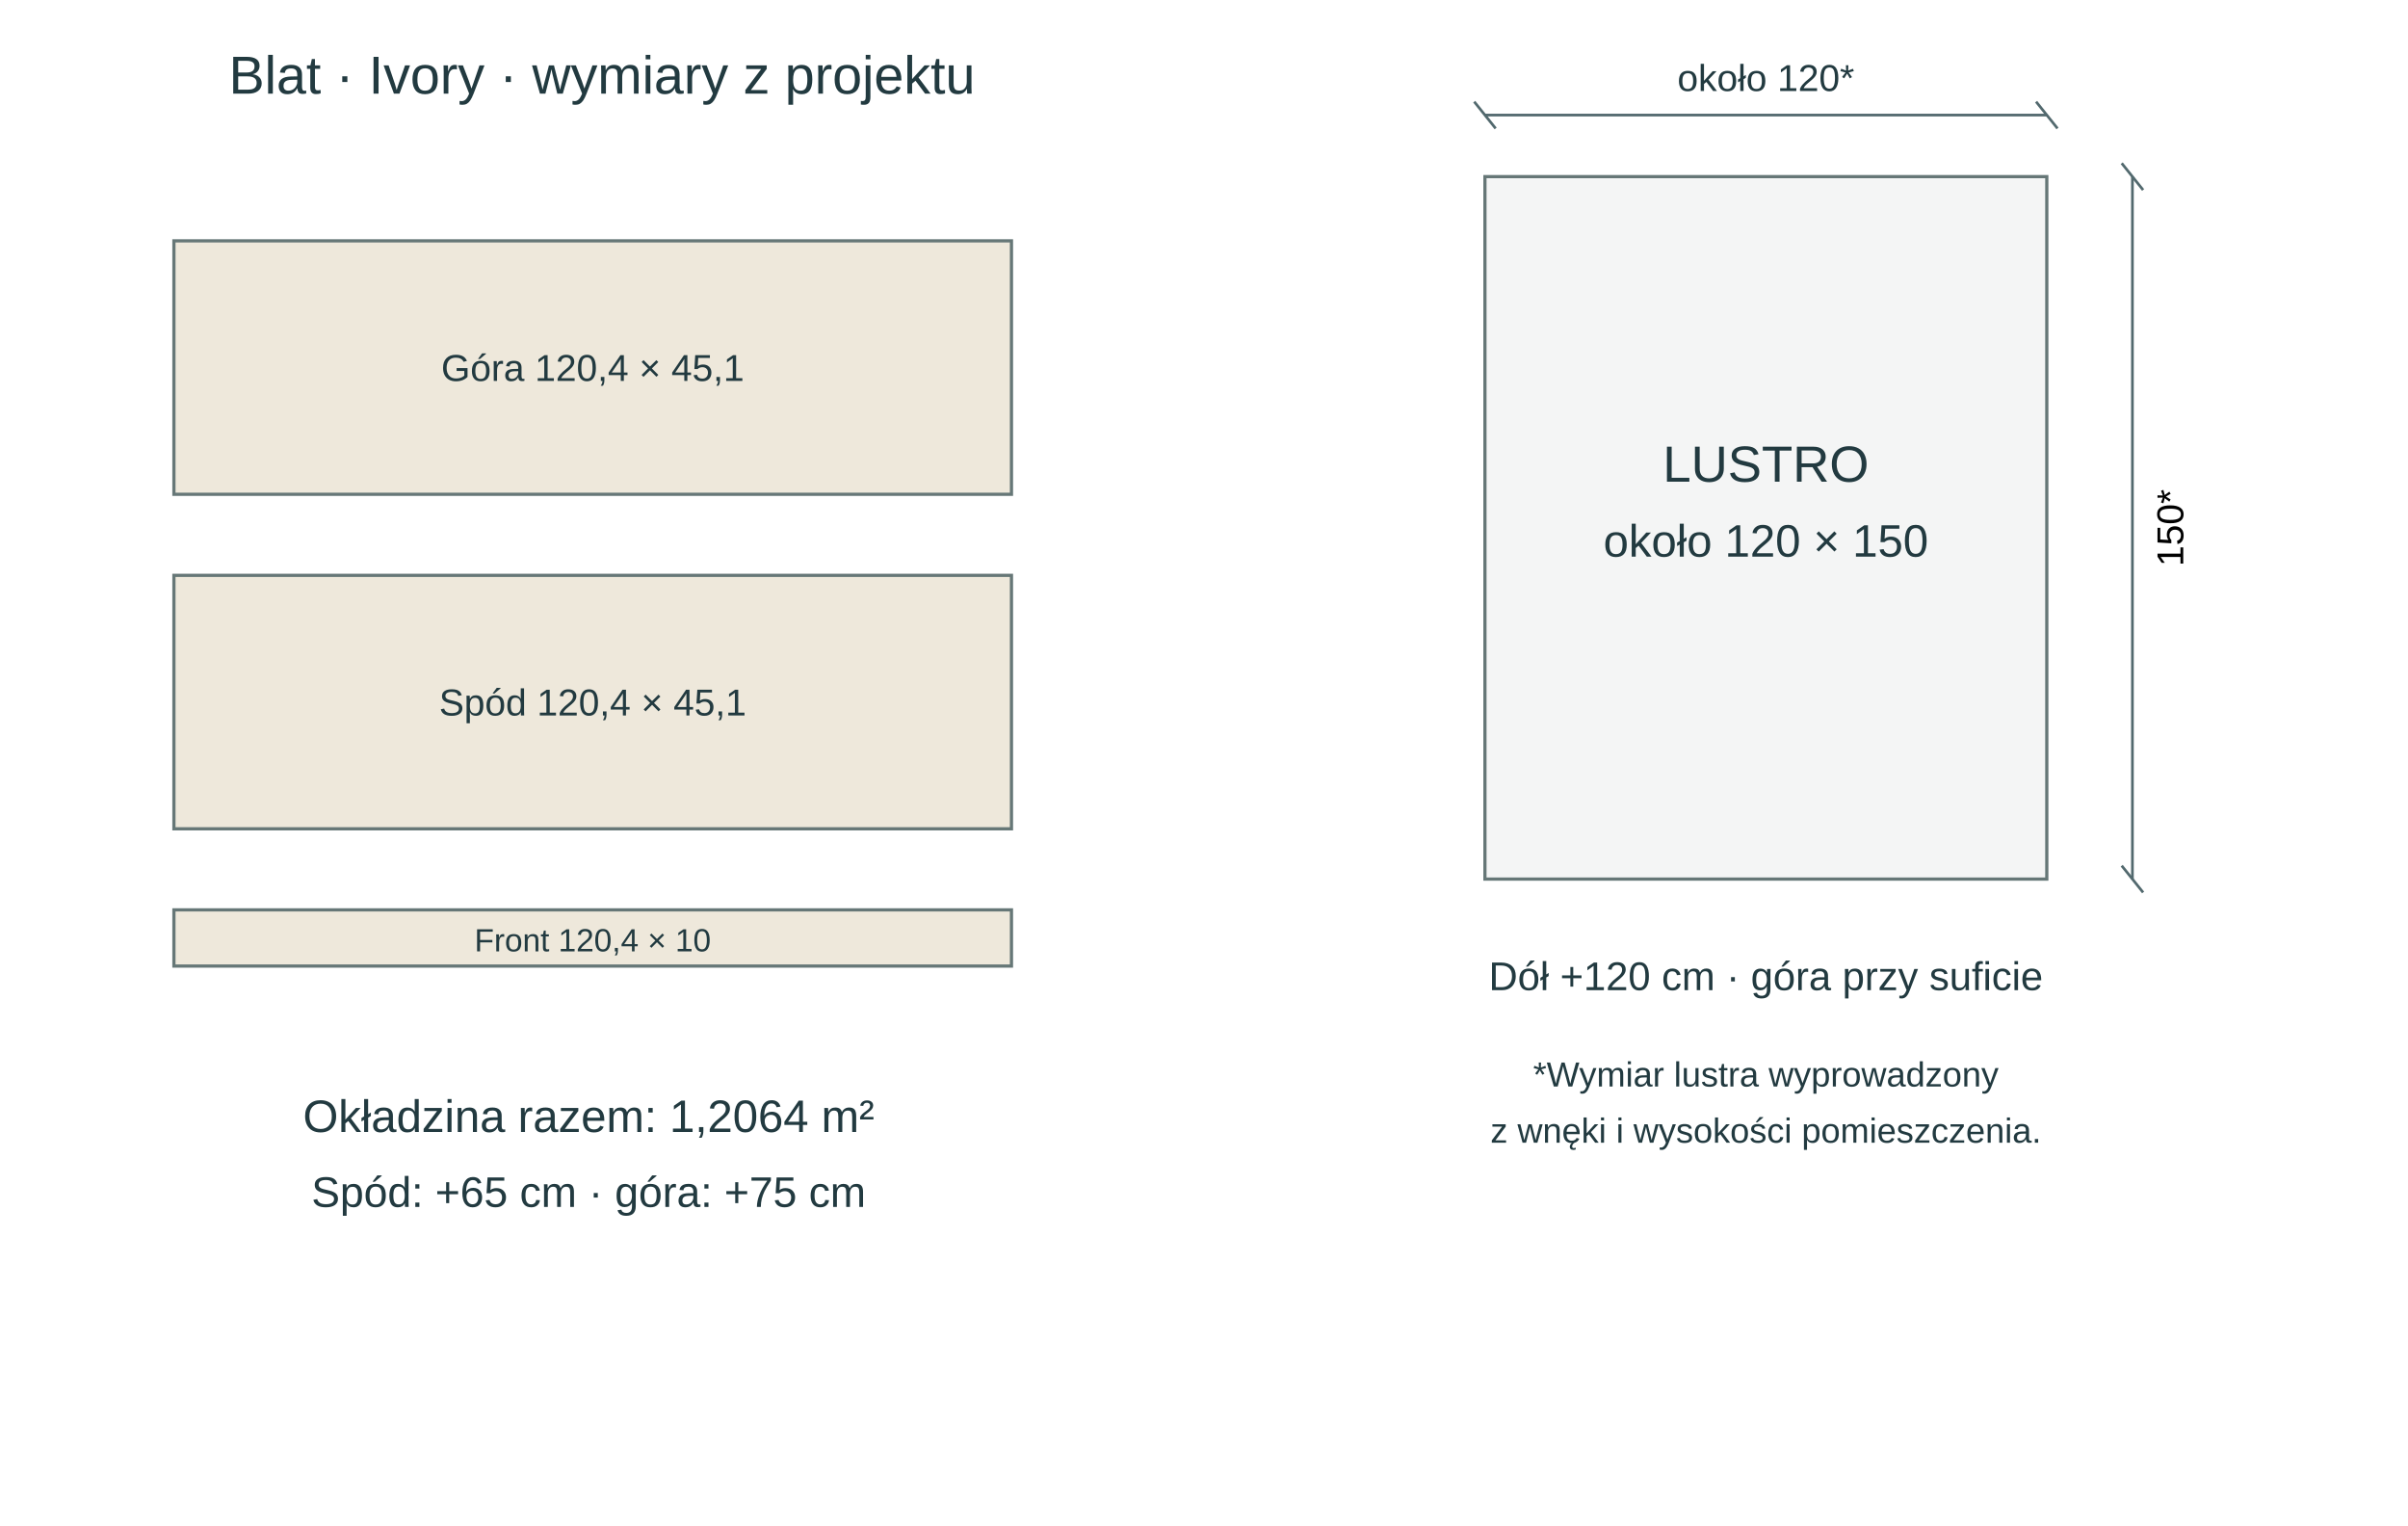
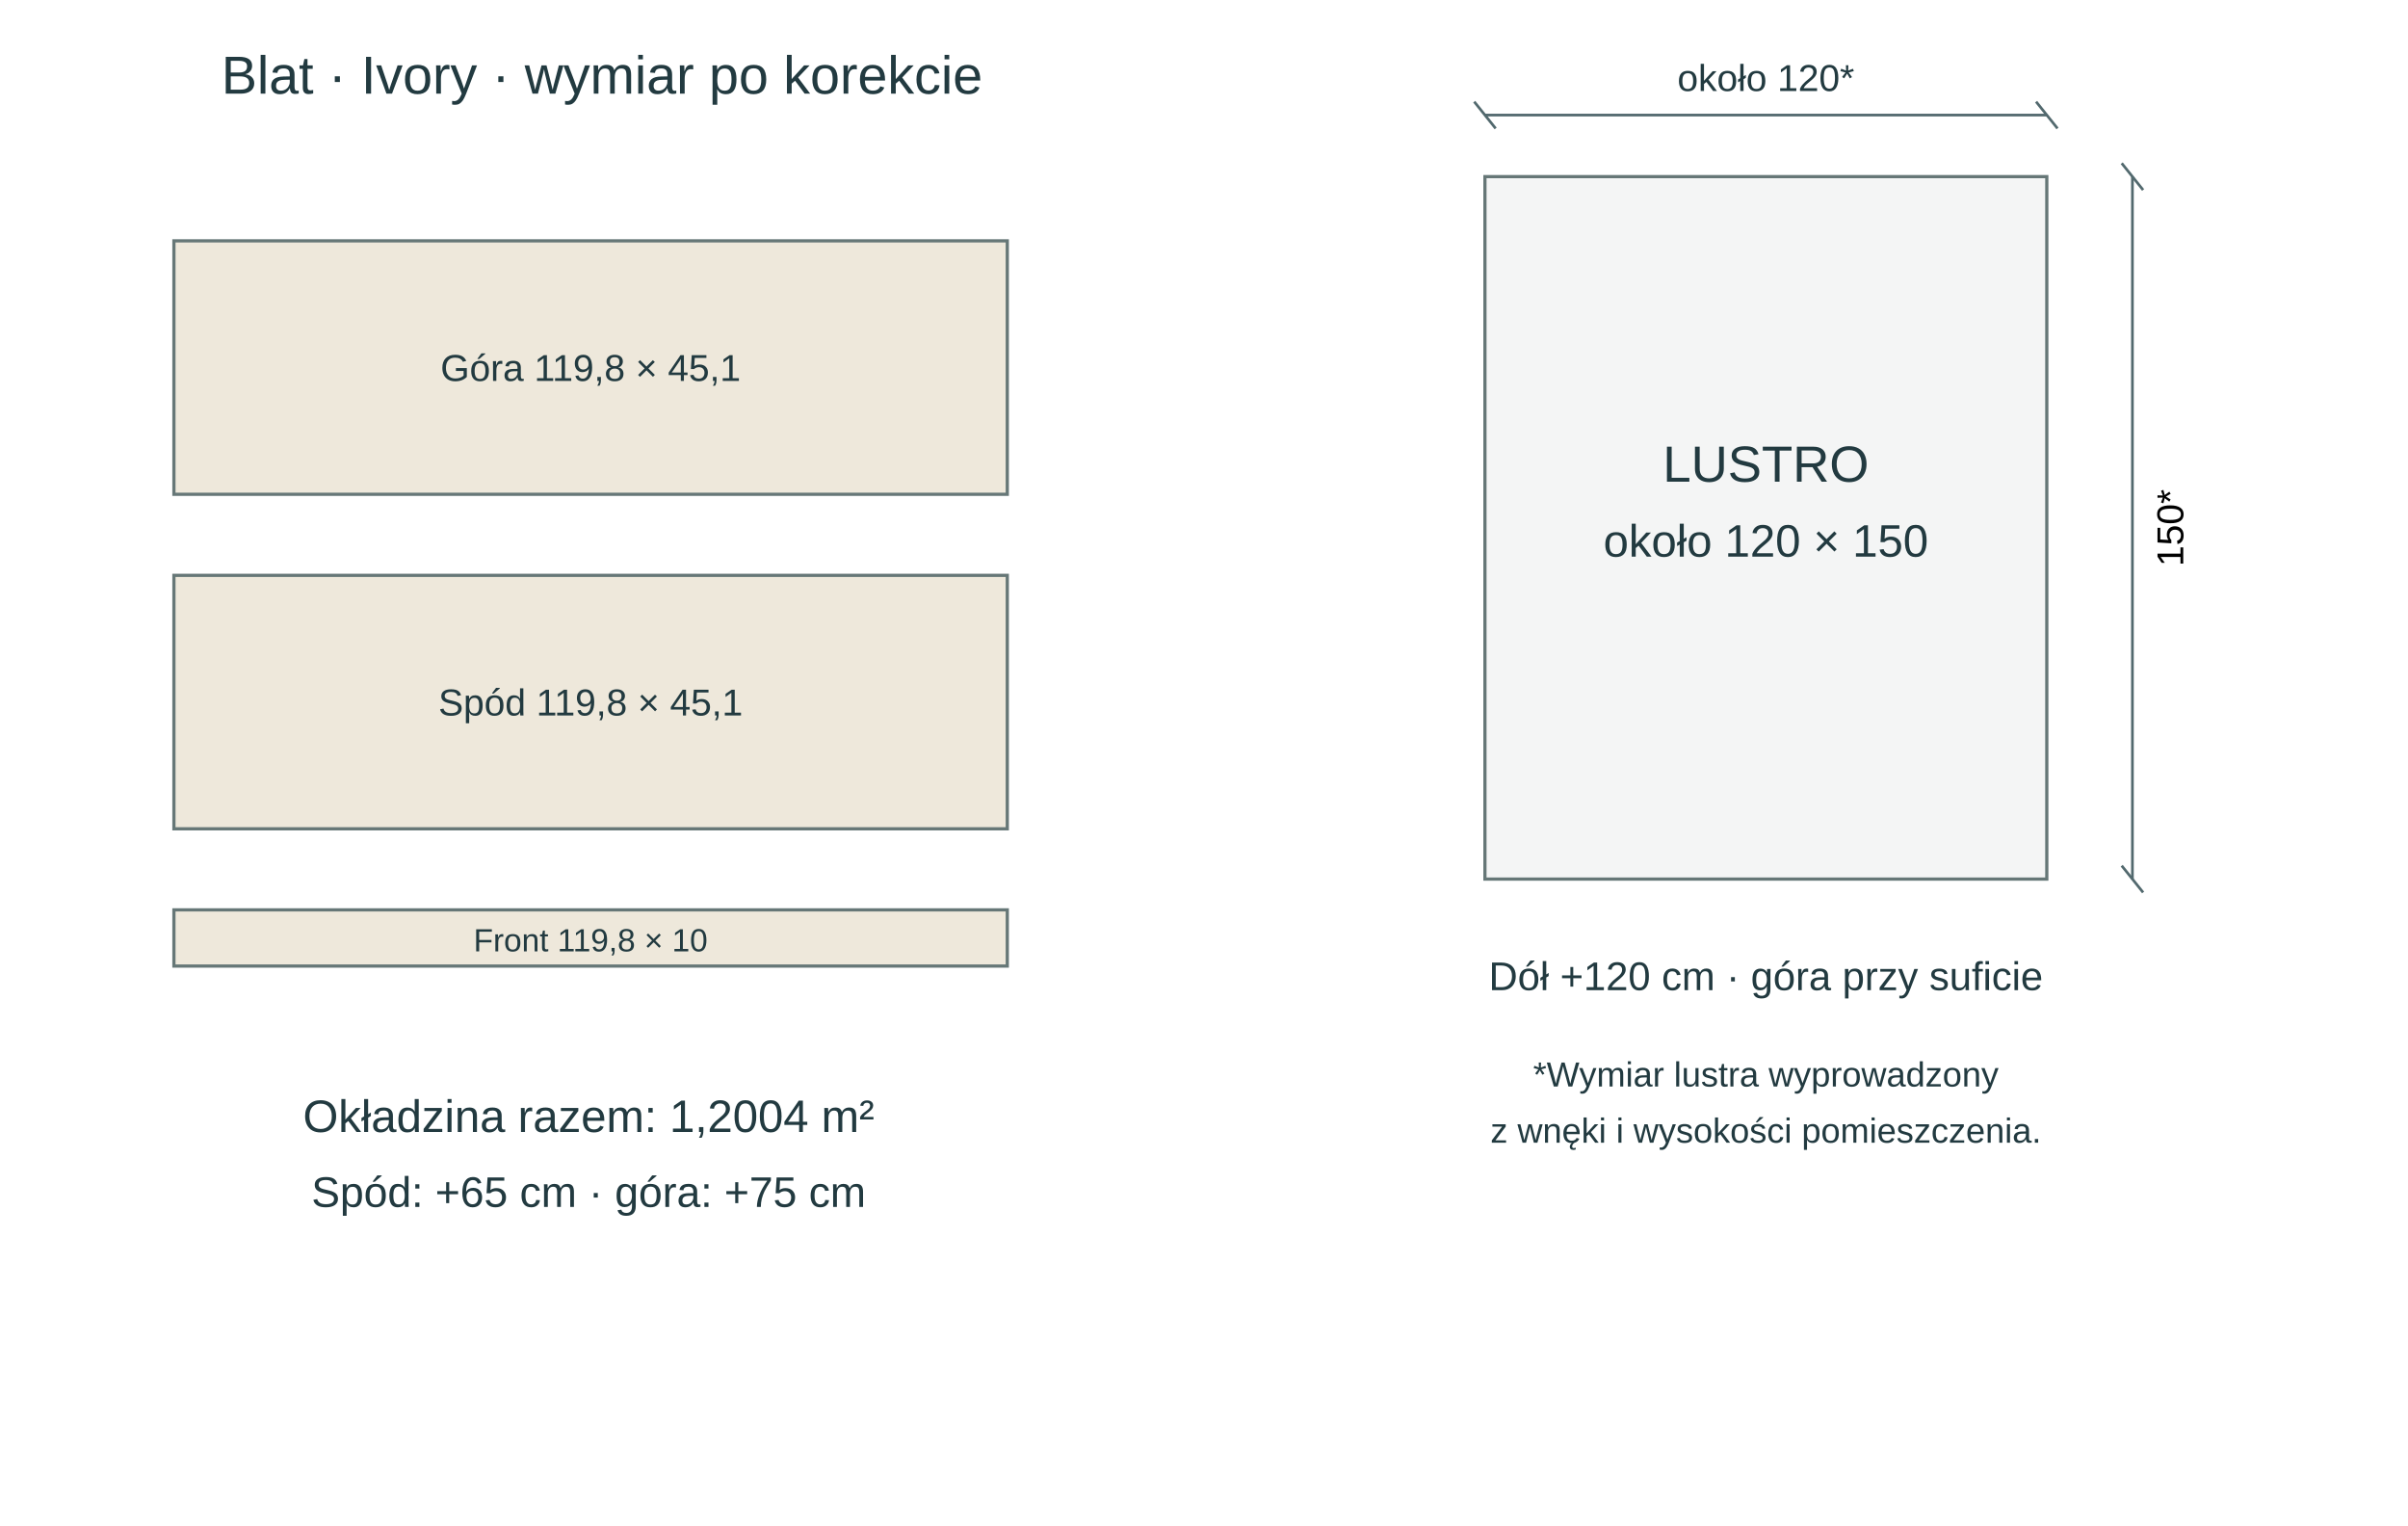
<svg xmlns="http://www.w3.org/2000/svg" viewBox="0 0 900 570" role="img" aria-label="Rysunek z wymiarami w centymetrach">
  <g font-family="Arial,sans-serif">
-     <text x="225" y="35" text-anchor="middle" font-size="20" fill="#223a40">Blat · Ivory · wymiary z projektu</text>
-     <rect x="65" y="90" width="313.04" height="94.71" fill="#eee8db" stroke="#667777" stroke-width="1.2" />
-     <text x="221.52" y="142.355" text-anchor="middle" font-size="14" fill="#223a40">Góra 120,4 × 45,1</text>
-     <rect x="65" y="215" width="313.04" height="94.71" fill="#eee8db" stroke="#667777" stroke-width="1.2" />
-     <text x="221.52" y="267.355" text-anchor="middle" font-size="14" fill="#223a40">Spód 120,4 × 45,1</text>
-     <rect x="65" y="340" width="313.04" height="21.0" fill="#eee8db" stroke="#667777" stroke-width="1.2" />
-     <text x="221.52" y="355.5" text-anchor="middle" font-size="12" fill="#223a40">Front 120,4 × 10</text>
-     <text x="220" y="423" text-anchor="middle" font-size="17" fill="#223a40">Okładzina razem: 1,2064 m²</text>
+     <text x="225" y="35" text-anchor="middle" font-size="20" fill="#223a40">Blat · Ivory · wymiar po korekcie</text>
+     <rect x="65" y="90" width="311.48" height="94.71" fill="#eee8db" stroke="#667777" stroke-width="1.2" />
+     <text x="220.74" y="142.355" text-anchor="middle" font-size="14" fill="#223a40">Góra 119,8 × 45,1</text>
+     <rect x="65" y="215" width="311.48" height="94.71" fill="#eee8db" stroke="#667777" stroke-width="1.2" />
+     <text x="220.74" y="267.355" text-anchor="middle" font-size="14" fill="#223a40">Spód 119,8 × 45,1</text>
+     <rect x="65" y="340" width="311.48" height="21.0" fill="#eee8db" stroke="#667777" stroke-width="1.2" />
+     <text x="220.74" y="355.5" text-anchor="middle" font-size="12" fill="#223a40">Front 119,8 × 10</text>
+     <text x="220" y="423" text-anchor="middle" font-size="17" fill="#223a40">Okładzina razem: 1,2004 m²</text>
    <text x="220" y="451" text-anchor="middle" font-size="16" fill="#223a40">Spód: +65 cm · góra: +75 cm</text>
    <rect x="555" y="66" width="210.0" height="262.5" fill="#f4f5f5" stroke="#667777" stroke-width="1.2" />
    <text x="660" y="180" text-anchor="middle" font-size="19" fill="#223a40">LUSTRO</text>
    <text x="660" y="208" text-anchor="middle" font-size="17" fill="#223a40">około 120 × 150</text>
    <path d="M555,43 L765,43" fill="none" stroke="#52696e" stroke-width="1" />
    <path d="M551,38 L559,48" fill="none" stroke="#52696e" stroke-width="1" />
    <path d="M761,38 L769,48" fill="none" stroke="#52696e" stroke-width="1" />
    <text x="660.0" y="34" text-anchor="middle" font-size="14" fill="#223a40">około 120*</text>
    <path d="M797,66 L797,328.5" fill="none" stroke="#52696e" stroke-width="1" />
    <path d="M793,61 L801,71" fill="none" stroke="#52696e" stroke-width="1" />
    <path d="M793,323.5 L801,333.5" fill="none" stroke="#52696e" stroke-width="1" />
    <text transform="translate(816,197.25) rotate(-90)" text-anchor="middle" font-size="14">150*</text>
    <text x="660" y="370" text-anchor="middle" font-size="15" fill="#223a40">Dół +120 cm · góra przy suficie</text>
    <text x="660" y="406" text-anchor="middle" font-size="13" fill="#223a40">*Wymiar lustra wyprowadzony</text>
    <text x="660" y="427" text-anchor="middle" font-size="13" fill="#223a40">z wnęki i wysokości pomieszczenia.</text>
  </g>
</svg>
